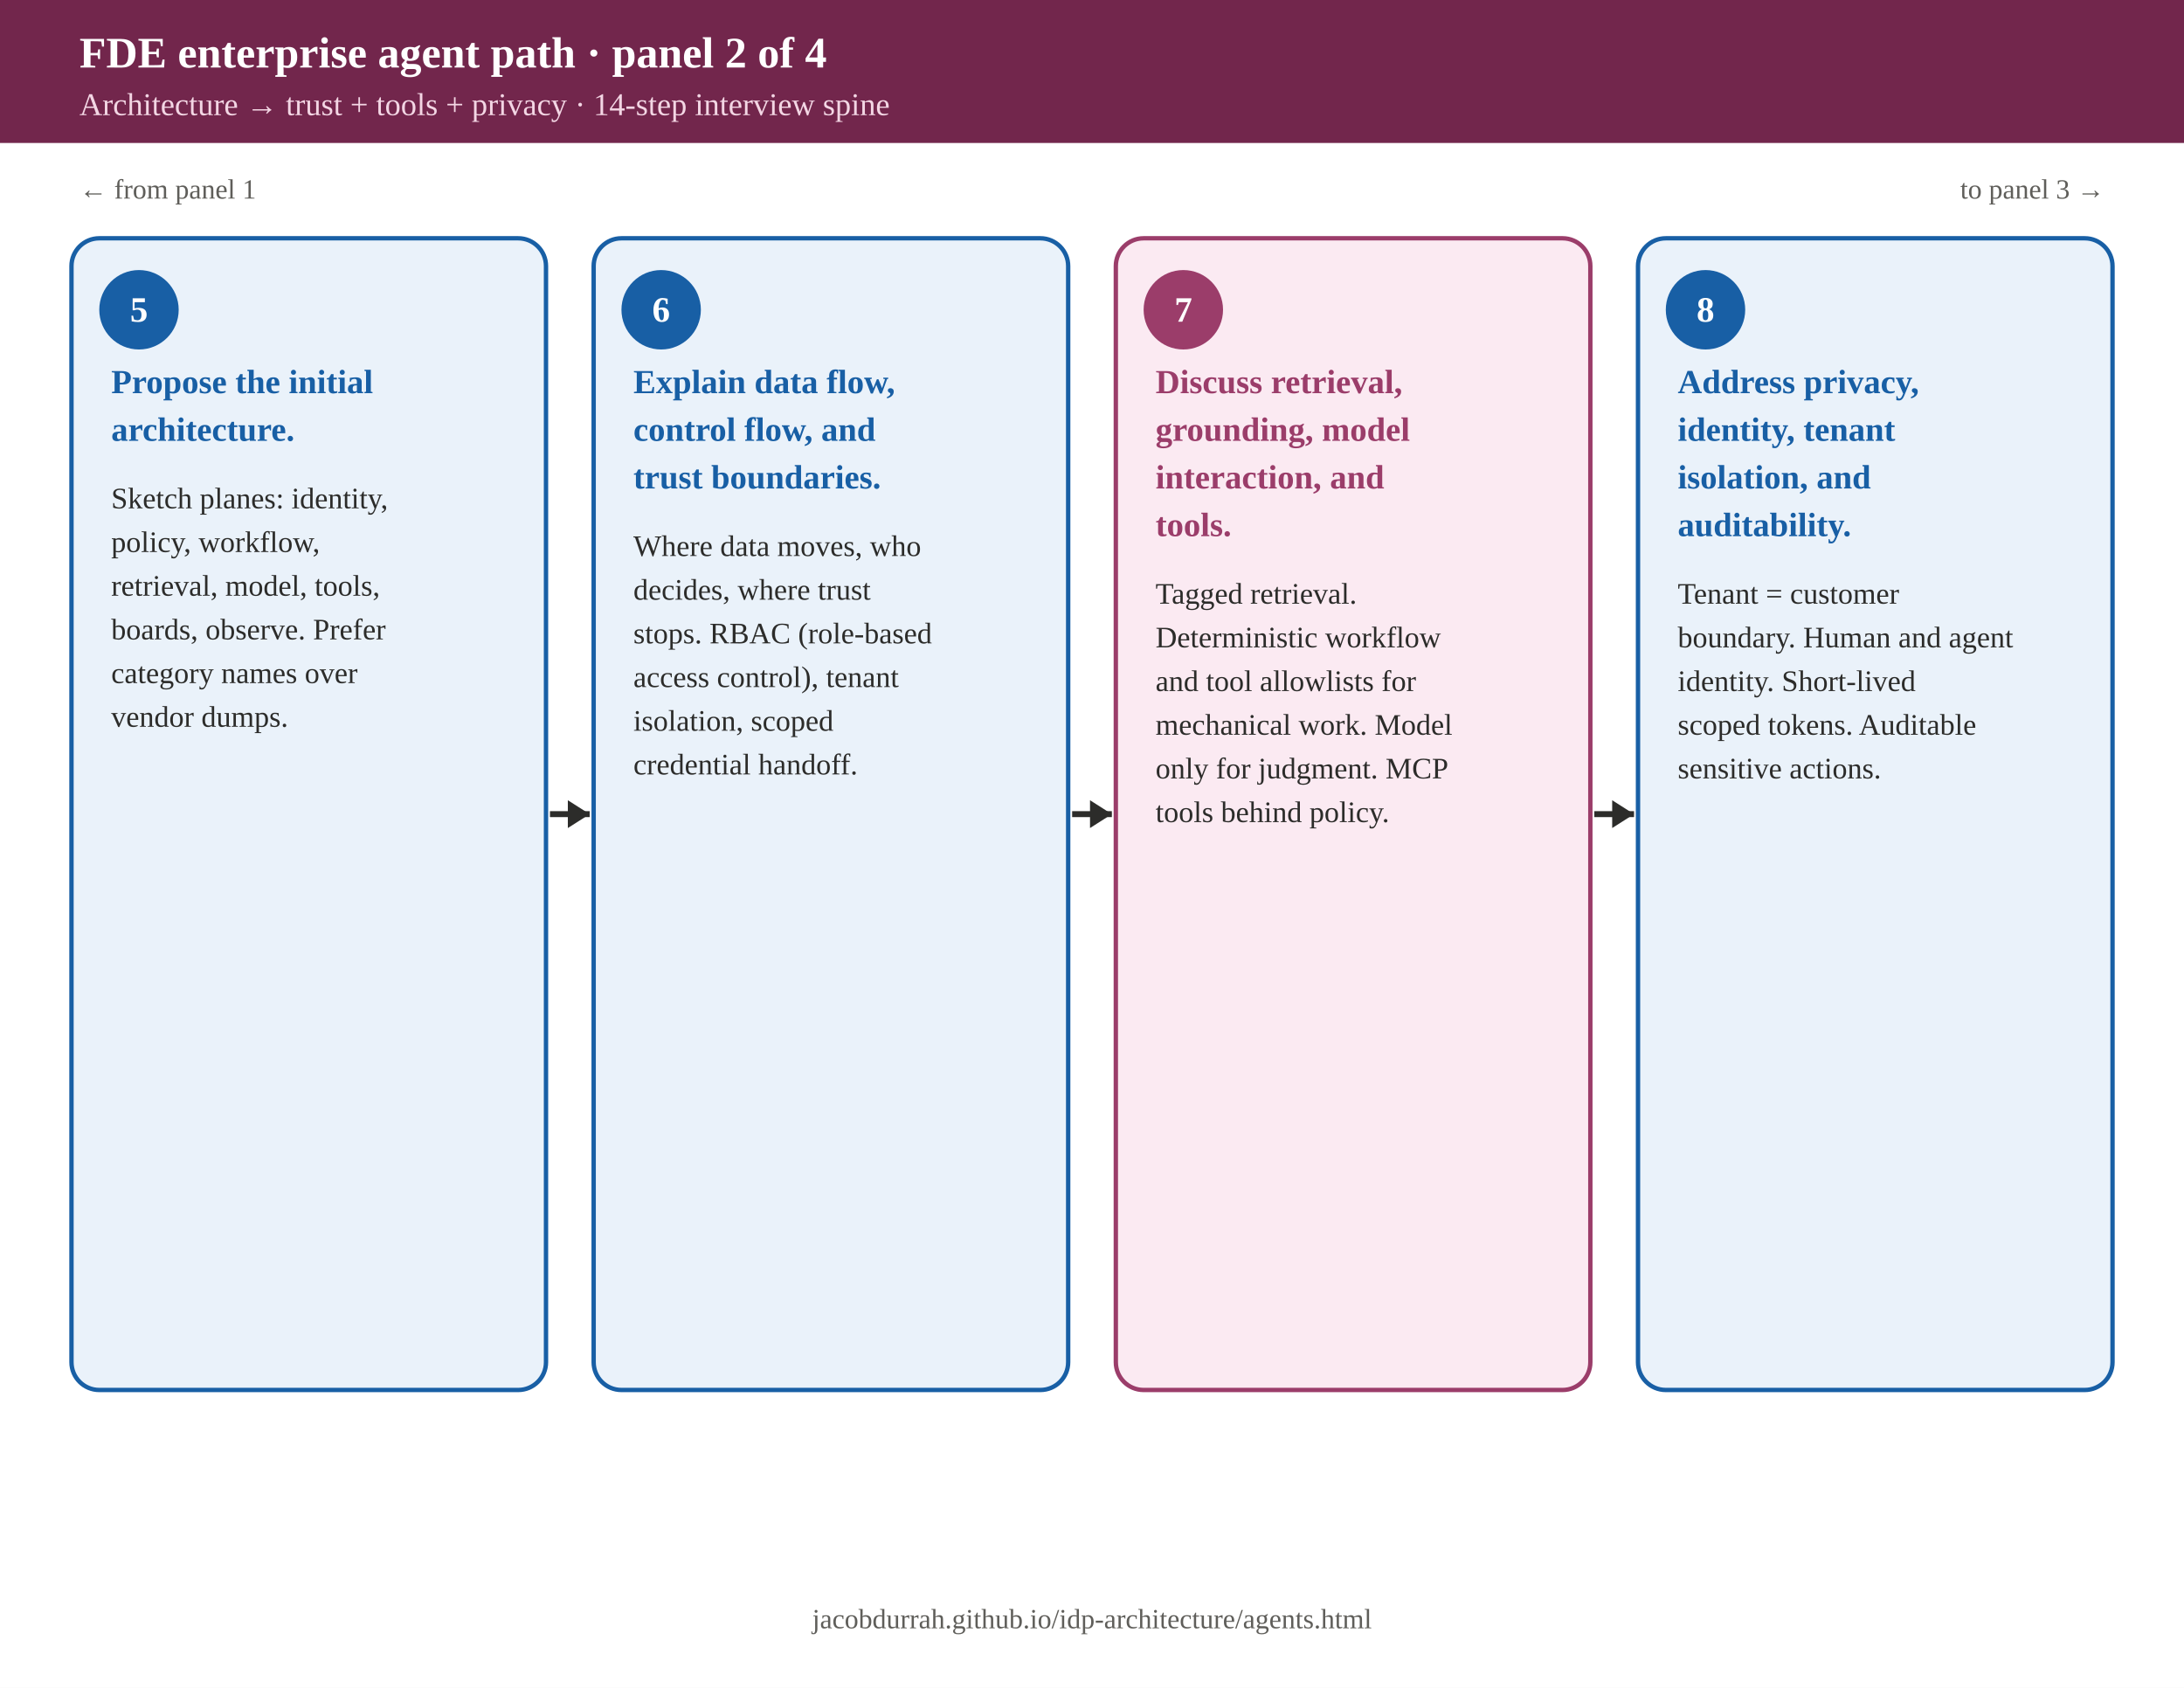
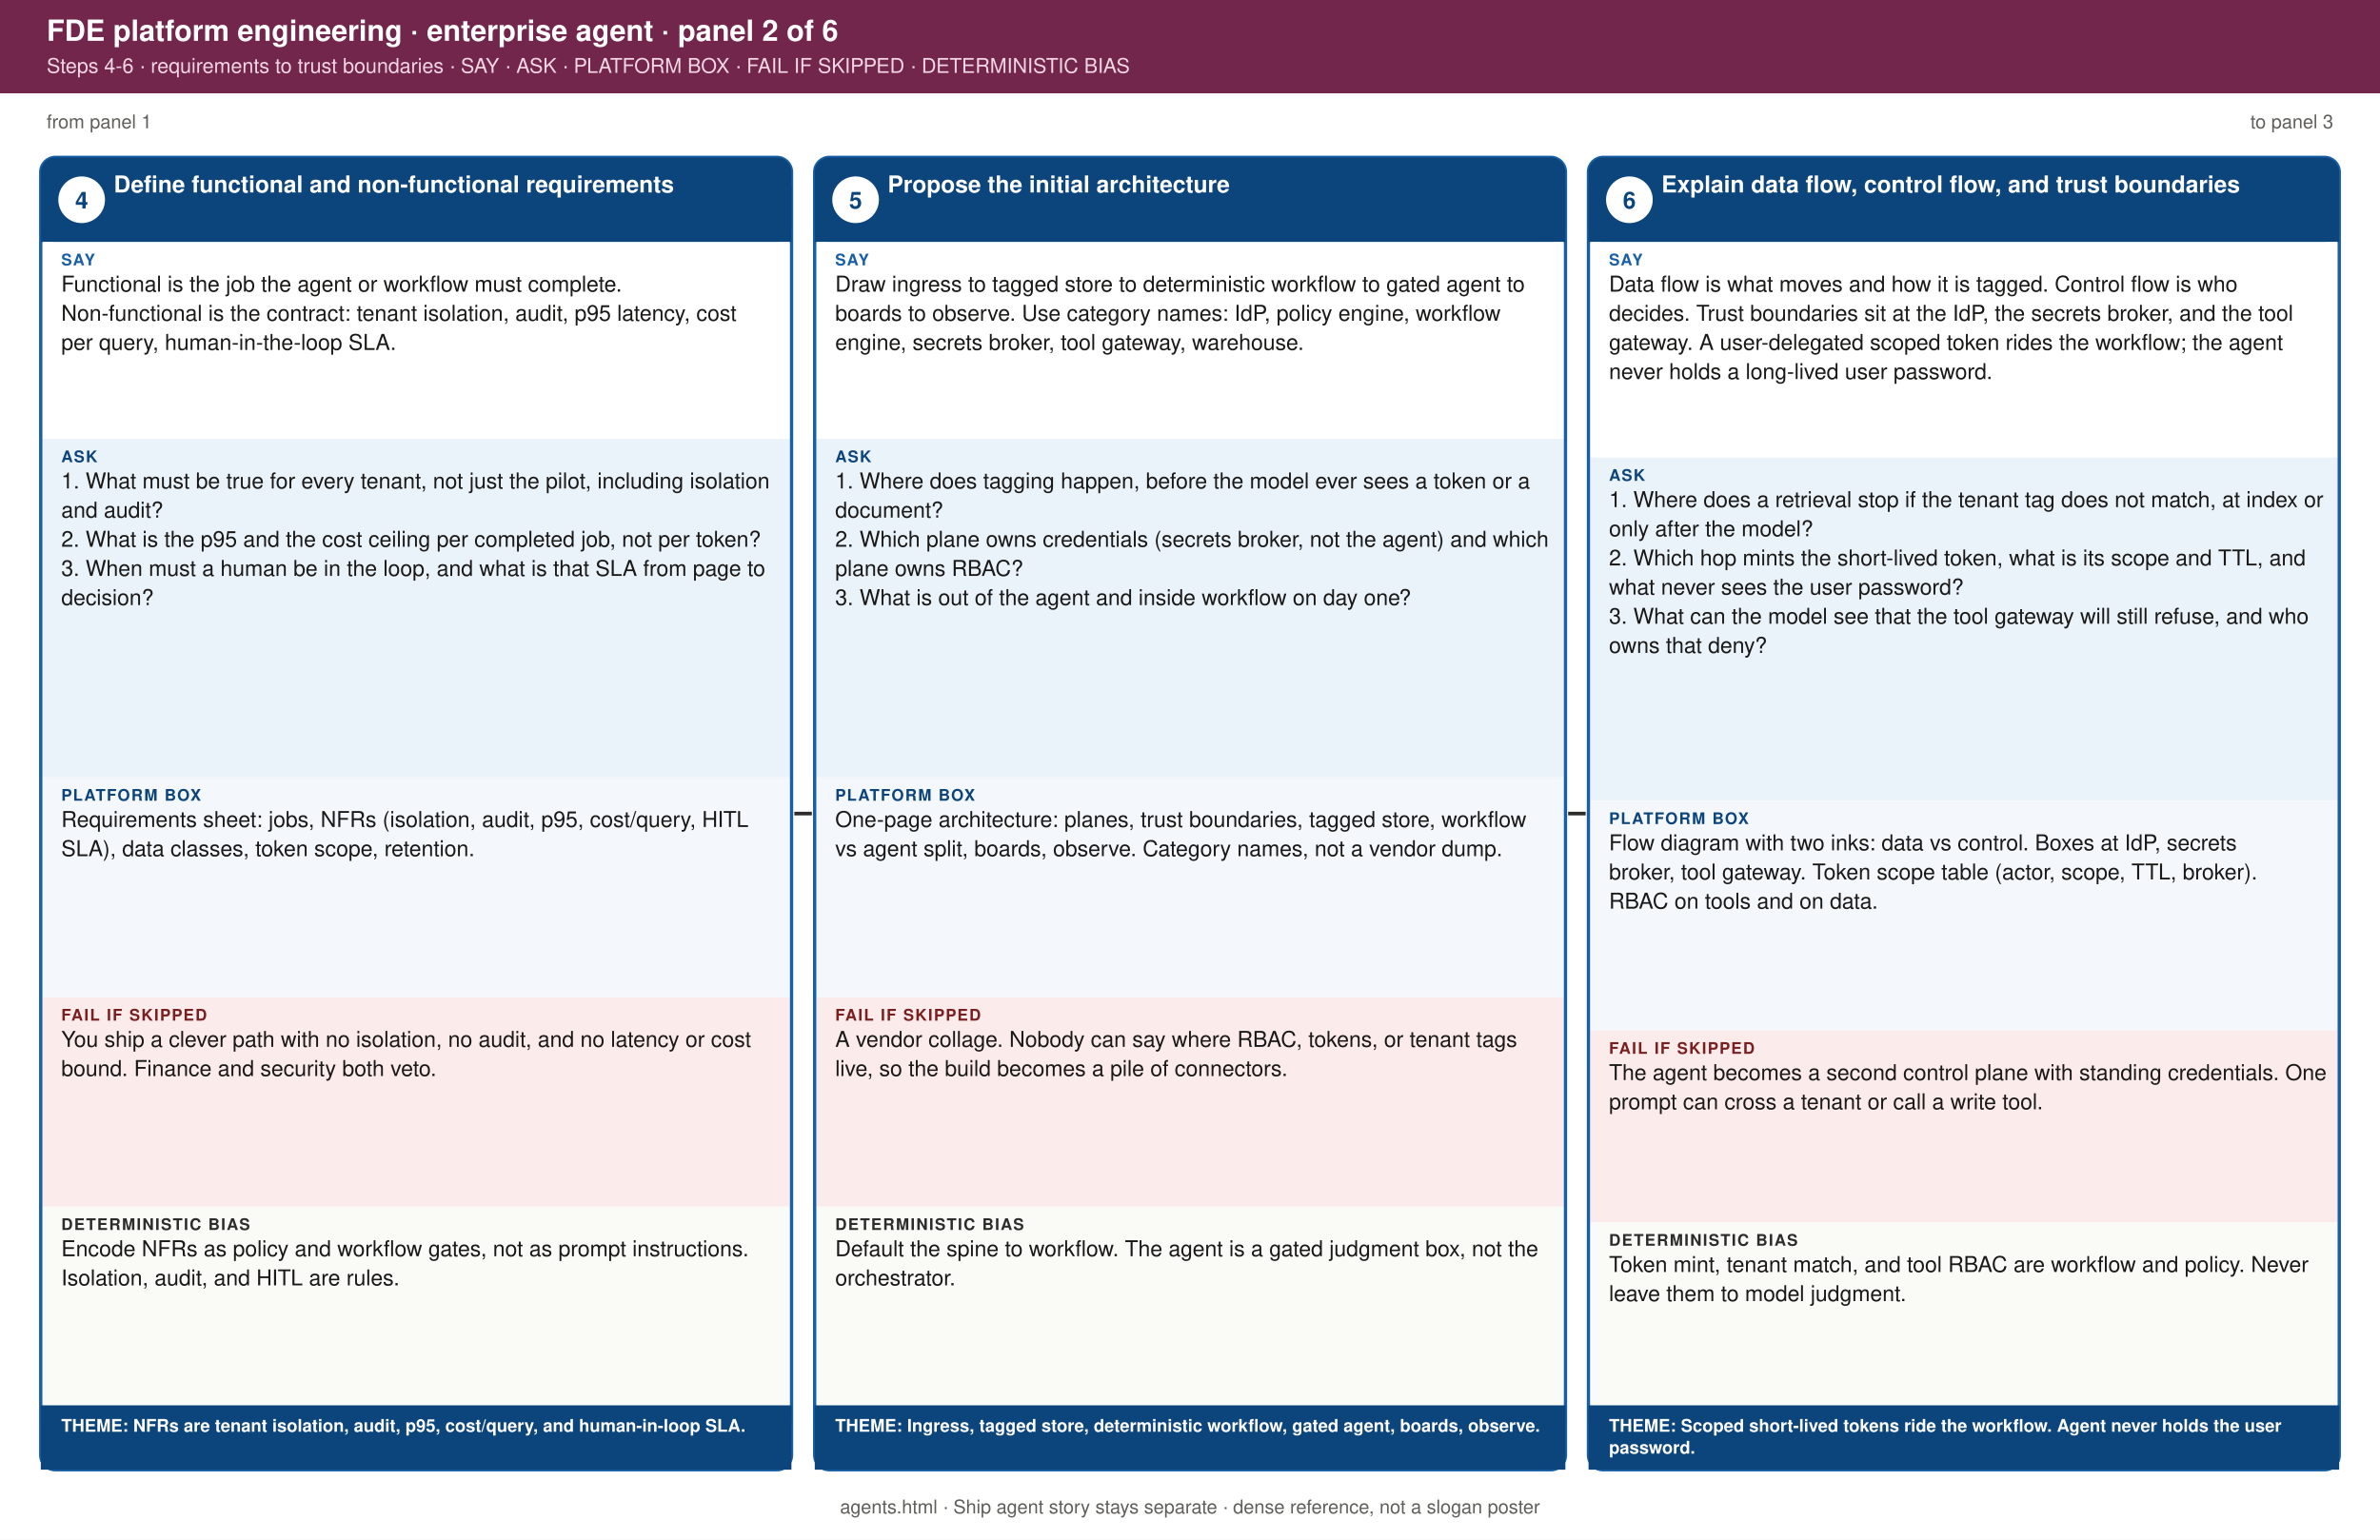
- <svg xmlns="http://www.w3.org/2000/svg" viewBox="0 0 1100 850" width="11in" height="8.5in">
-   <rect width="1100" height="850" fill="#FFFFFF" />
-   <rect x="0" y="0" width="1100" height="72" fill="#72264C" />
-   <text x="40" y="34" font-size="22" font-weight="750" fill="#FFFFFF">FDE enterprise agent path · panel 2 of 4</text>
-   <text x="40" y="58" font-size="16" font-weight="500" fill="#F3D6E4">Architecture → trust + tools + privacy · 14-step interview spine</text>
-   <text x="40" y="100" font-size="14" fill="#5F5E5A">← from panel 1</text>
-   <text x="1060" y="100" font-size="14" fill="#5F5E5A" text-anchor="end">to panel 3 →</text>
-   <rect x="36" y="120" width="239" height="580" rx="14" fill="#EAF2FA" stroke="#185FA5" stroke-width="2.2" />
-   <circle cx="70" cy="156" r="20" fill="#185FA5" />
-   <text x="70" y="162" text-anchor="middle" font-size="18" font-weight="750" fill="#FFFFFF">5</text>
-   <text x="56" y="198" font-size="17" font-weight="750" fill="#185FA5">Propose the initial</text>
-   <text x="56" y="222" font-size="17" font-weight="750" fill="#185FA5">architecture.</text>
-   <text x="56" y="256" font-size="15" font-weight="500" fill="#2C2C2A">Sketch planes: identity,</text>
-   <text x="56" y="278" font-size="15" font-weight="500" fill="#2C2C2A">policy, workflow,</text>
-   <text x="56" y="300" font-size="15" font-weight="500" fill="#2C2C2A">retrieval, model, tools,</text>
-   <text x="56" y="322" font-size="15" font-weight="500" fill="#2C2C2A">boards, observe. Prefer</text>
-   <text x="56" y="344" font-size="15" font-weight="500" fill="#2C2C2A">category names over</text>
-   <text x="56" y="366" font-size="15" font-weight="500" fill="#2C2C2A">vendor dumps.</text>
-   <line x1="277" y1="410" x2="297" y2="410" stroke="#2C2C2A" stroke-width="3" />
-   <polygon points="297,410 286,403 286,417" fill="#2C2C2A" />
-   <rect x="299" y="120" width="239" height="580" rx="14" fill="#EAF2FA" stroke="#185FA5" stroke-width="2.2" />
-   <circle cx="333" cy="156" r="20" fill="#185FA5" />
-   <text x="333" y="162" text-anchor="middle" font-size="18" font-weight="750" fill="#FFFFFF">6</text>
-   <text x="319" y="198" font-size="17" font-weight="750" fill="#185FA5">Explain data flow,</text>
-   <text x="319" y="222" font-size="17" font-weight="750" fill="#185FA5">control flow, and</text>
-   <text x="319" y="246" font-size="17" font-weight="750" fill="#185FA5">trust boundaries.</text>
-   <text x="319" y="280" font-size="15" font-weight="500" fill="#2C2C2A">Where data moves, who</text>
-   <text x="319" y="302" font-size="15" font-weight="500" fill="#2C2C2A">decides, where trust</text>
-   <text x="319" y="324" font-size="15" font-weight="500" fill="#2C2C2A">stops. RBAC (role-based</text>
-   <text x="319" y="346" font-size="15" font-weight="500" fill="#2C2C2A">access control), tenant</text>
-   <text x="319" y="368" font-size="15" font-weight="500" fill="#2C2C2A">isolation, scoped</text>
-   <text x="319" y="390" font-size="15" font-weight="500" fill="#2C2C2A">credential handoff.</text>
-   <line x1="540" y1="410" x2="560" y2="410" stroke="#2C2C2A" stroke-width="3" />
-   <polygon points="560,410 549,403 549,417" fill="#2C2C2A" />
-   <rect x="562" y="120" width="239" height="580" rx="14" fill="#FBEAF2" stroke="#9B3D6A" stroke-width="2.2" />
-   <circle cx="596" cy="156" r="20" fill="#9B3D6A" />
-   <text x="596" y="162" text-anchor="middle" font-size="18" font-weight="750" fill="#FFFFFF">7</text>
-   <text x="582" y="198" font-size="17" font-weight="750" fill="#9B3D6A">Discuss retrieval,</text>
-   <text x="582" y="222" font-size="17" font-weight="750" fill="#9B3D6A">grounding, model</text>
-   <text x="582" y="246" font-size="17" font-weight="750" fill="#9B3D6A">interaction, and</text>
-   <text x="582" y="270" font-size="17" font-weight="750" fill="#9B3D6A">tools.</text>
-   <text x="582" y="304" font-size="15" font-weight="500" fill="#2C2C2A">Tagged retrieval.</text>
-   <text x="582" y="326" font-size="15" font-weight="500" fill="#2C2C2A">Deterministic workflow</text>
-   <text x="582" y="348" font-size="15" font-weight="500" fill="#2C2C2A">and tool allowlists for</text>
-   <text x="582" y="370" font-size="15" font-weight="500" fill="#2C2C2A">mechanical work. Model</text>
-   <text x="582" y="392" font-size="15" font-weight="500" fill="#2C2C2A">only for judgment. MCP</text>
-   <text x="582" y="414" font-size="15" font-weight="500" fill="#2C2C2A">tools behind policy.</text>
-   <line x1="803" y1="410" x2="823" y2="410" stroke="#2C2C2A" stroke-width="3" />
-   <polygon points="823,410 812,403 812,417" fill="#2C2C2A" />
-   <rect x="825" y="120" width="239" height="580" rx="14" fill="#EAF2FA" stroke="#185FA5" stroke-width="2.2" />
-   <circle cx="859" cy="156" r="20" fill="#185FA5" />
-   <text x="859" y="162" text-anchor="middle" font-size="18" font-weight="750" fill="#FFFFFF">8</text>
-   <text x="845" y="198" font-size="17" font-weight="750" fill="#185FA5">Address privacy,</text>
-   <text x="845" y="222" font-size="17" font-weight="750" fill="#185FA5">identity, tenant</text>
-   <text x="845" y="246" font-size="17" font-weight="750" fill="#185FA5">isolation, and</text>
-   <text x="845" y="270" font-size="17" font-weight="750" fill="#185FA5">auditability.</text>
-   <text x="845" y="304" font-size="15" font-weight="500" fill="#2C2C2A">Tenant = customer</text>
-   <text x="845" y="326" font-size="15" font-weight="500" fill="#2C2C2A">boundary. Human and agent</text>
-   <text x="845" y="348" font-size="15" font-weight="500" fill="#2C2C2A">identity. Short-lived</text>
-   <text x="845" y="370" font-size="15" font-weight="500" fill="#2C2C2A">scoped tokens. Auditable</text>
-   <text x="845" y="392" font-size="15" font-weight="500" fill="#2C2C2A">sensitive actions.</text>
-   <text x="550" y="820" text-anchor="middle" font-size="14" fill="#5F5E5A">jacobdurrah.github.io/idp-architecture/agents.html</text>
+ <svg xmlns="http://www.w3.org/2000/svg" viewBox="0 0 1632 1056" width="17in" height="11in">
+   <style>text{font-family:Helvetica,Arial,sans-serif}</style>
+   <rect width="1632" height="1056" fill="#FFFFFF" />
+   <rect x="0" y="0" width="1632" height="64" fill="#72264C" />
+   <text x="32" y="28" font-size="20" font-weight="750" fill="#FFFFFF">FDE platform engineering · enterprise agent · panel 2 of 6</text>
+   <text x="32" y="50" font-size="14" font-weight="500" fill="#F3D6E4">Steps 4-6 · requirements to trust boundaries · SAY · ASK · PLATFORM BOX · FAIL IF SKIPPED · DETERMINISTIC BIAS</text>
+   <text x="32" y="88" font-size="13" fill="#5F5E5A">from panel 1</text>
+   <text x="1600" y="88" font-size="13" fill="#5F5E5A" text-anchor="end">to panel 3</text>
+   <rect x="28.0" y="108.0" width="514.7" height="900.0" rx="10" fill="#FFFFFF" stroke="#185FA5" stroke-width="2.4" />
+   <rect x="28.0" y="108.0" width="514.7" height="58" rx="10" fill="#0C447C" />
+   <rect x="28.0" y="128.0" width="514.7" height="38" fill="#0C447C" />
+   <circle cx="56.0" cy="137.0" r="16" fill="#FFFFFF" />
+   <text x="56.0" y="143.0" text-anchor="middle" font-size="16" font-weight="750" fill="#0C447C">4</text>
+   <text x="78.0" y="132.0" font-size="16" font-weight="750" fill="#FFFFFF">Define functional and non-functional requirements</text>
+   <rect x="29.2" y="166.0" width="512.3" height="135.0" fill="#FFFFFF" />
+   <text x="42.0" y="182.0" font-size="11" font-weight="750" fill="#185FA5" letter-spacing="0.08em">SAY</text>
+   <text x="42.0" y="200.0" font-size="15" font-weight="500" fill="#1A1918">Functional is the job the agent or workflow must complete.</text>
+   <text x="42.0" y="220.0" font-size="15" font-weight="500" fill="#1A1918">Non-functional is the contract: tenant isolation, audit, p95 latency, cost</text>
+   <text x="42.0" y="240.0" font-size="15" font-weight="500" fill="#1A1918">per query, human-in-the-loop SLA.</text>
+   <rect x="29.2" y="301.0" width="512.3" height="232.2" fill="#EAF2FA" />
+   <text x="42.0" y="317.0" font-size="11" font-weight="750" fill="#0C447C" letter-spacing="0.08em">ASK</text>
+   <text x="42.0" y="335.0" font-size="15" font-weight="500" fill="#1A1918">1. What must be true for every tenant, not just the pilot, including isolation</text>
+   <text x="42.0" y="355.0" font-size="15" font-weight="500" fill="#1A1918">and audit?</text>
+   <text x="42.0" y="375.0" font-size="15" font-weight="500" fill="#1A1918">2. What is the p95 and the cost ceiling per completed job, not per token?</text>
+   <text x="42.0" y="395.0" font-size="15" font-weight="500" fill="#1A1918">3. When must a human be in the loop, and what is that SLA from page to</text>
+   <text x="42.0" y="415.0" font-size="15" font-weight="500" fill="#1A1918">decision?</text>
+   <rect x="29.2" y="533.2" width="512.3" height="150.8" fill="#F4F8FC" />
+   <text x="42.0" y="549.2" font-size="11" font-weight="750" fill="#0C447C" letter-spacing="0.08em">PLATFORM BOX</text>
+   <text x="42.0" y="567.2" font-size="15" font-weight="500" fill="#1A1918">Requirements sheet: jobs, NFRs (isolation, audit, p95, cost/query, HITL</text>
+   <text x="42.0" y="587.2" font-size="15" font-weight="500" fill="#1A1918">SLA), data classes, token scope, retention.</text>
+   <rect x="29.2" y="684.0" width="512.3" height="143.6" fill="#FCEBEB" />
+   <text x="42.0" y="700.0" font-size="11" font-weight="750" fill="#791F1F" letter-spacing="0.08em">FAIL IF SKIPPED</text>
+   <text x="42.0" y="718.0" font-size="15" font-weight="500" fill="#1A1918">You ship a clever path with no isolation, no audit, and no latency or cost</text>
+   <text x="42.0" y="738.0" font-size="15" font-weight="500" fill="#1A1918">bound. Finance and security both veto.</text>
+   <rect x="29.2" y="827.6" width="512.3" height="136.4" fill="#FAFAF7" />
+   <text x="42.0" y="843.6" font-size="11" font-weight="750" fill="#2C2C2A" letter-spacing="0.08em">DETERMINISTIC BIAS</text>
+   <text x="42.0" y="861.6" font-size="15" font-weight="500" fill="#1A1918">Encode NFRs as policy and workflow gates, not as prompt instructions.</text>
+   <text x="42.0" y="881.6" font-size="15" font-weight="500" fill="#1A1918">Isolation, audit, and HITL are rules.</text>
+   <rect x="28.0" y="964.0" width="514.7" height="44" fill="#0C447C" />
+   <rect x="28.0" y="964.0" width="514.7" height="12" fill="#0C447C" />
+   <text x="42.0" y="982.0" font-size="12" font-weight="750" fill="#FFFFFF">THEME: NFRs are tenant isolation, audit, p95, cost/query, and human-in-loop SLA.</text>
+   <line x1="544.7" y1="558.0" x2="556.7" y2="558.0" stroke="#2C2C2A" stroke-width="2.5" />
+   <rect x="558.7" y="108.0" width="514.7" height="900.0" rx="10" fill="#FFFFFF" stroke="#185FA5" stroke-width="2.4" />
+   <rect x="558.7" y="108.0" width="514.7" height="58" rx="10" fill="#0C447C" />
+   <rect x="558.7" y="128.0" width="514.7" height="38" fill="#0C447C" />
+   <circle cx="586.7" cy="137.0" r="16" fill="#FFFFFF" />
+   <text x="586.7" y="143.0" text-anchor="middle" font-size="16" font-weight="750" fill="#0C447C">5</text>
+   <text x="608.7" y="132.0" font-size="16" font-weight="750" fill="#FFFFFF">Propose the initial architecture</text>
+   <rect x="559.9" y="166.0" width="512.3" height="135.0" fill="#FFFFFF" />
+   <text x="572.7" y="182.0" font-size="11" font-weight="750" fill="#185FA5" letter-spacing="0.08em">SAY</text>
+   <text x="572.7" y="200.0" font-size="15" font-weight="500" fill="#1A1918">Draw ingress to tagged store to deterministic workflow to gated agent to</text>
+   <text x="572.7" y="220.0" font-size="15" font-weight="500" fill="#1A1918">boards to observe. Use category names: IdP, policy engine, workflow</text>
+   <text x="572.7" y="240.0" font-size="15" font-weight="500" fill="#1A1918">engine, secrets broker, tool gateway, warehouse.</text>
+   <rect x="559.9" y="301.0" width="512.3" height="232.2" fill="#EAF2FA" />
+   <text x="572.7" y="317.0" font-size="11" font-weight="750" fill="#0C447C" letter-spacing="0.08em">ASK</text>
+   <text x="572.7" y="335.0" font-size="15" font-weight="500" fill="#1A1918">1. Where does tagging happen, before the model ever sees a token or a</text>
+   <text x="572.7" y="355.0" font-size="15" font-weight="500" fill="#1A1918">document?</text>
+   <text x="572.7" y="375.0" font-size="15" font-weight="500" fill="#1A1918">2. Which plane owns credentials (secrets broker, not the agent) and which</text>
+   <text x="572.7" y="395.0" font-size="15" font-weight="500" fill="#1A1918">plane owns RBAC?</text>
+   <text x="572.7" y="415.0" font-size="15" font-weight="500" fill="#1A1918">3. What is out of the agent and inside workflow on day one?</text>
+   <rect x="559.9" y="533.2" width="512.3" height="150.8" fill="#F4F8FC" />
+   <text x="572.7" y="549.2" font-size="11" font-weight="750" fill="#0C447C" letter-spacing="0.08em">PLATFORM BOX</text>
+   <text x="572.7" y="567.2" font-size="15" font-weight="500" fill="#1A1918">One-page architecture: planes, trust boundaries, tagged store, workflow</text>
+   <text x="572.7" y="587.2" font-size="15" font-weight="500" fill="#1A1918">vs agent split, boards, observe. Category names, not a vendor dump.</text>
+   <rect x="559.9" y="684.0" width="512.3" height="143.6" fill="#FCEBEB" />
+   <text x="572.7" y="700.0" font-size="11" font-weight="750" fill="#791F1F" letter-spacing="0.08em">FAIL IF SKIPPED</text>
+   <text x="572.7" y="718.0" font-size="15" font-weight="500" fill="#1A1918">A vendor collage. Nobody can say where RBAC, tokens, or tenant tags</text>
+   <text x="572.7" y="738.0" font-size="15" font-weight="500" fill="#1A1918">live, so the build becomes a pile of connectors.</text>
+   <rect x="559.9" y="827.6" width="512.3" height="136.4" fill="#FAFAF7" />
+   <text x="572.7" y="843.6" font-size="11" font-weight="750" fill="#2C2C2A" letter-spacing="0.08em">DETERMINISTIC BIAS</text>
+   <text x="572.7" y="861.6" font-size="15" font-weight="500" fill="#1A1918">Default the spine to workflow. The agent is a gated judgment box, not the</text>
+   <text x="572.7" y="881.6" font-size="15" font-weight="500" fill="#1A1918">orchestrator.</text>
+   <rect x="558.7" y="964.0" width="514.7" height="44" fill="#0C447C" />
+   <rect x="558.7" y="964.0" width="514.7" height="12" fill="#0C447C" />
+   <text x="572.7" y="982.0" font-size="12" font-weight="750" fill="#FFFFFF">THEME: Ingress, tagged store, deterministic workflow, gated agent, boards, observe.</text>
+   <line x1="1075.3" y1="558.0" x2="1087.3" y2="558.0" stroke="#2C2C2A" stroke-width="2.5" />
+   <rect x="1089.3" y="108.0" width="514.7" height="900.0" rx="10" fill="#FFFFFF" stroke="#185FA5" stroke-width="2.4" />
+   <rect x="1089.3" y="108.0" width="514.7" height="58" rx="10" fill="#0C447C" />
+   <rect x="1089.3" y="128.0" width="514.7" height="38" fill="#0C447C" />
+   <circle cx="1117.3" cy="137.0" r="16" fill="#FFFFFF" />
+   <text x="1117.3" y="143.0" text-anchor="middle" font-size="16" font-weight="750" fill="#0C447C">6</text>
+   <text x="1139.3" y="132.0" font-size="16" font-weight="750" fill="#FFFFFF">Explain data flow, control flow, and trust boundaries</text>
+   <rect x="1090.5" y="166.0" width="512.3" height="147.8" fill="#FFFFFF" />
+   <text x="1103.3" y="182.0" font-size="11" font-weight="750" fill="#185FA5" letter-spacing="0.08em">SAY</text>
+   <text x="1103.3" y="200.0" font-size="15" font-weight="500" fill="#1A1918">Data flow is what moves and how it is tagged. Control flow is who</text>
+   <text x="1103.3" y="220.0" font-size="15" font-weight="500" fill="#1A1918">decides. Trust boundaries sit at the IdP, the secrets broker, and the tool</text>
+   <text x="1103.3" y="240.0" font-size="15" font-weight="500" fill="#1A1918">gateway. A user-delegated scoped token rides the workflow; the agent</text>
+   <text x="1103.3" y="260.0" font-size="15" font-weight="500" fill="#1A1918">never holds a long-lived user password.</text>
+   <rect x="1090.5" y="313.8" width="512.3" height="235.4" fill="#EAF2FA" />
+   <text x="1103.3" y="329.8" font-size="11" font-weight="750" fill="#0C447C" letter-spacing="0.08em">ASK</text>
+   <text x="1103.3" y="347.8" font-size="15" font-weight="500" fill="#1A1918">1. Where does a retrieval stop if the tenant tag does not match, at index or</text>
+   <text x="1103.3" y="367.8" font-size="15" font-weight="500" fill="#1A1918">only after the model?</text>
+   <text x="1103.3" y="387.8" font-size="15" font-weight="500" fill="#1A1918">2. Which hop mints the short-lived token, what is its scope and TTL, and</text>
+   <text x="1103.3" y="407.8" font-size="15" font-weight="500" fill="#1A1918">what never sees the user password?</text>
+   <text x="1103.3" y="427.8" font-size="15" font-weight="500" fill="#1A1918">3. What can the model see that the tool gateway will still refuse, and who</text>
+   <text x="1103.3" y="447.8" font-size="15" font-weight="500" fill="#1A1918">owns that deny?</text>
+   <rect x="1090.5" y="549.2" width="512.3" height="157.6" fill="#F4F8FC" />
+   <text x="1103.3" y="565.2" font-size="11" font-weight="750" fill="#0C447C" letter-spacing="0.08em">PLATFORM BOX</text>
+   <text x="1103.3" y="583.2" font-size="15" font-weight="500" fill="#1A1918">Flow diagram with two inks: data vs control. Boxes at IdP, secrets</text>
+   <text x="1103.3" y="603.2" font-size="15" font-weight="500" fill="#1A1918">broker, tool gateway. Token scope table (actor, scope, TTL, broker).</text>
+   <text x="1103.3" y="623.2" font-size="15" font-weight="500" fill="#1A1918">RBAC on tools and on data.</text>
+   <rect x="1090.5" y="706.8" width="512.3" height="131.6" fill="#FCEBEB" />
+   <text x="1103.3" y="722.8" font-size="11" font-weight="750" fill="#791F1F" letter-spacing="0.08em">FAIL IF SKIPPED</text>
+   <text x="1103.3" y="740.8" font-size="15" font-weight="500" fill="#1A1918">The agent becomes a second control plane with standing credentials. One</text>
+   <text x="1103.3" y="760.8" font-size="15" font-weight="500" fill="#1A1918">prompt can cross a tenant or call a write tool.</text>
+   <rect x="1090.5" y="838.4" width="512.3" height="125.6" fill="#FAFAF7" />
+   <text x="1103.3" y="854.4" font-size="11" font-weight="750" fill="#2C2C2A" letter-spacing="0.08em">DETERMINISTIC BIAS</text>
+   <text x="1103.3" y="872.4" font-size="15" font-weight="500" fill="#1A1918">Token mint, tenant match, and tool RBAC are workflow and policy. Never</text>
+   <text x="1103.3" y="892.4" font-size="15" font-weight="500" fill="#1A1918">leave them to model judgment.</text>
+   <rect x="1089.3" y="964.0" width="514.7" height="44" fill="#0C447C" />
+   <rect x="1089.3" y="964.0" width="514.7" height="12" fill="#0C447C" />
+   <text x="1103.3" y="982.0" font-size="12" font-weight="750" fill="#FFFFFF">THEME: Scoped short-lived tokens ride the workflow. Agent never holds the user</text>
+   <text x="1103.3" y="997.0" font-size="12" font-weight="750" fill="#FFFFFF">password.</text>
+   <text x="816" y="1038" text-anchor="middle" font-size="13" fill="#5F5E5A">agents.html · Ship agent story stays separate · dense reference, not a slogan poster</text>
</svg>
